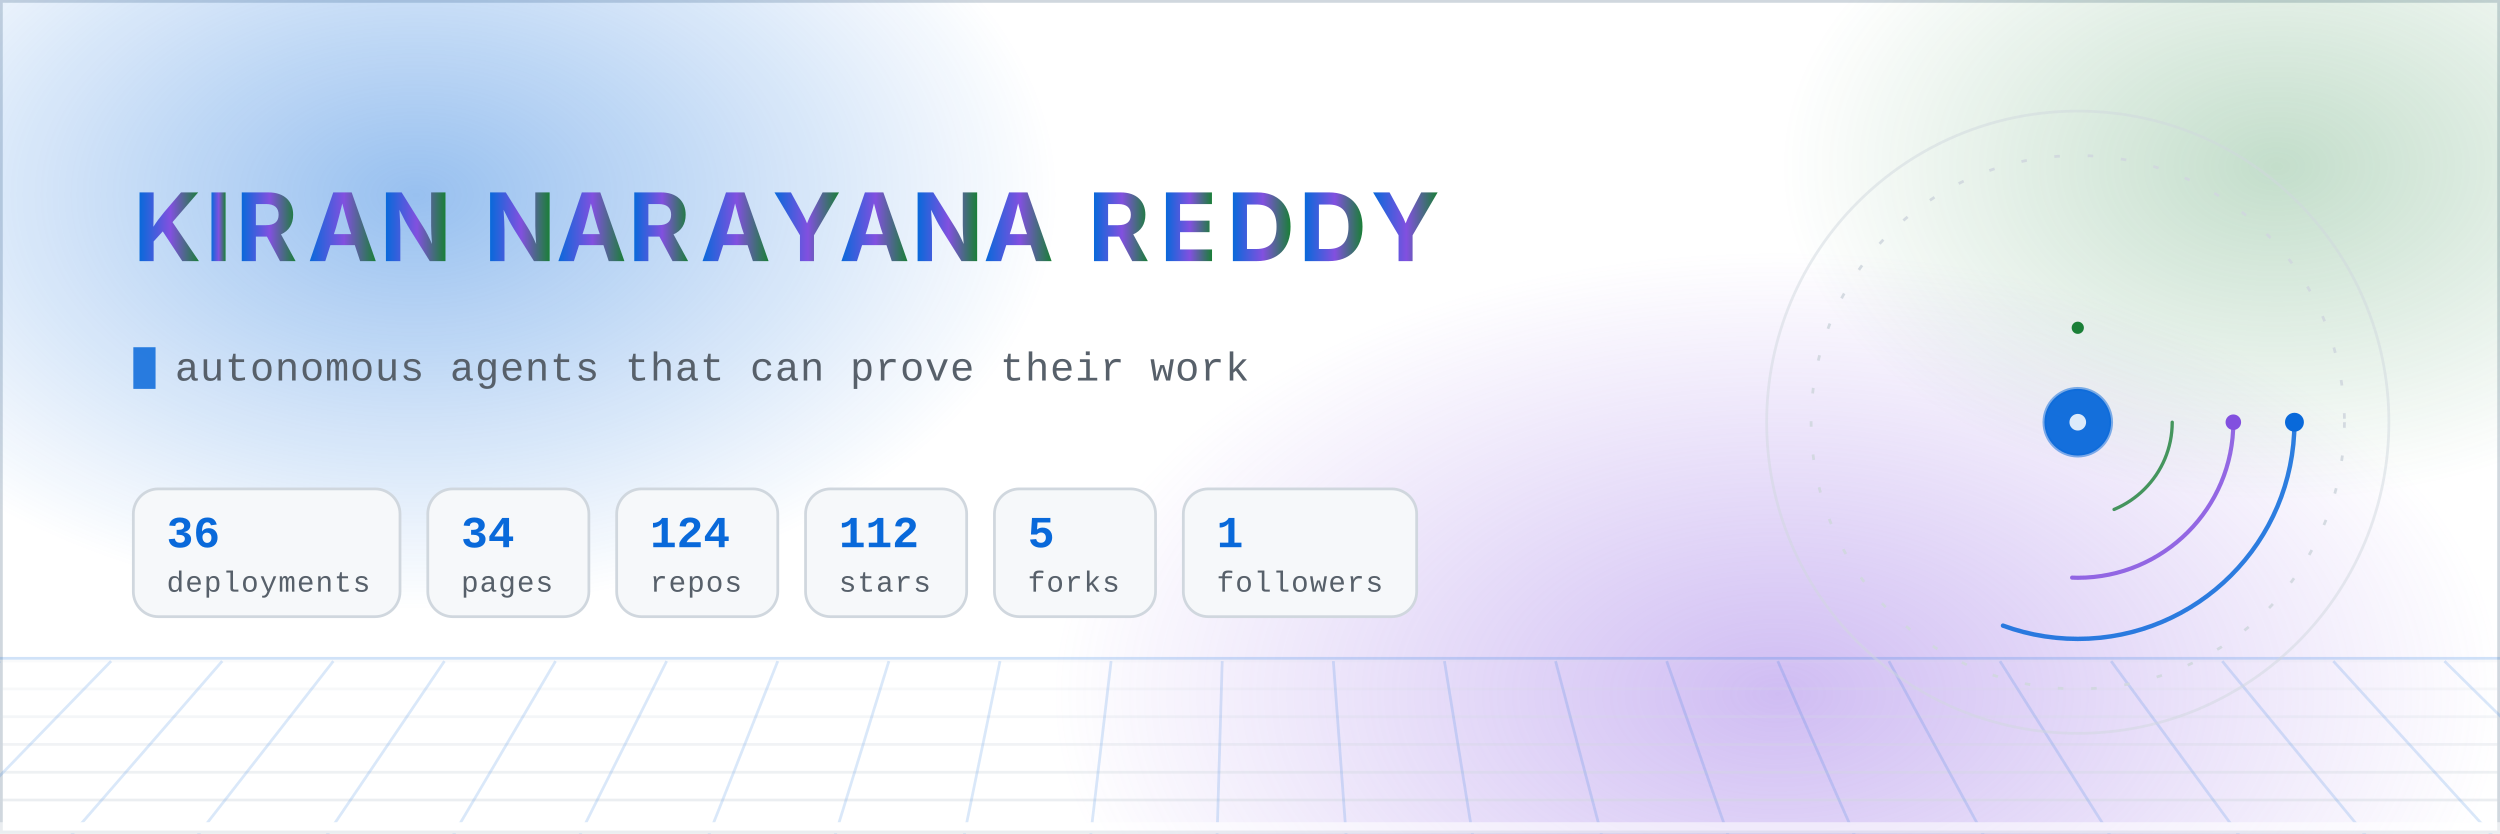
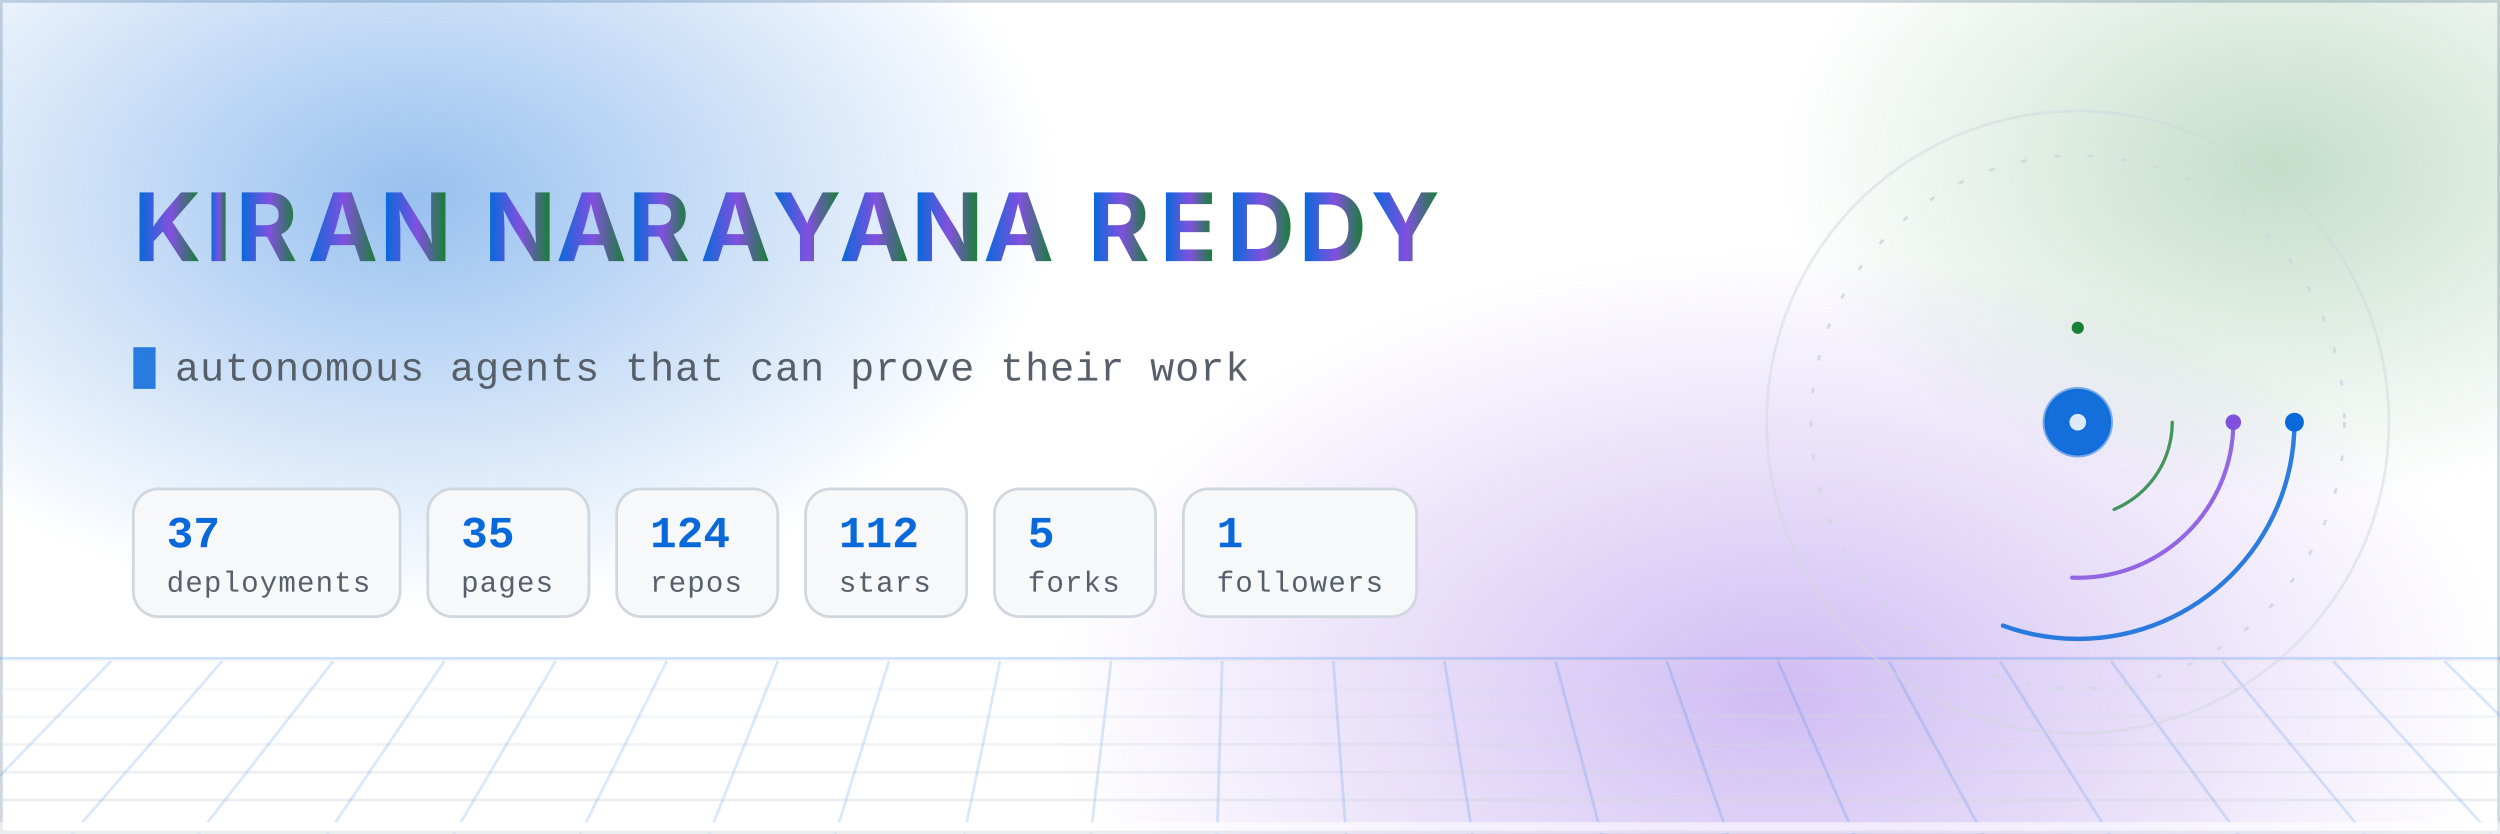
- <svg xmlns="http://www.w3.org/2000/svg" width="900" height="300" viewBox="0 0 900 300" role="img" aria-label="Kiran Narayana Reddy — autonomous agents, aerospace research and compliance-as-code. 36 live deployments across 124 repositories.">
+ <svg xmlns="http://www.w3.org/2000/svg" width="900" height="300" viewBox="0 0 900 300" role="img" aria-label="Kiran Narayana Reddy — autonomous agents, aerospace research and compliance-as-code. 37 live deployments across 124 repositories.">
  <defs>
    <linearGradient id="nameGrad" x1="0" y1="0" x2="1" y2="0">
      <stop offset="0%" stop-color="#0969da" />
      <stop offset="52%" stop-color="#8250df" />
      <stop offset="100%" stop-color="#1a7f37" />
      <animate attributeName="x1" values="-0.3;1.1;-0.3" dur="14s" repeatCount="indefinite" />
      <animate attributeName="x2" values="0.4;1.6;0.4" dur="14s" repeatCount="indefinite" />
    </linearGradient>
    <radialGradient id="auroraA" cx="50%" cy="50%" r="50%">
      <stop offset="0%" stop-color="#0969da" stop-opacity="0.42" />
      <stop offset="100%" stop-color="#0969da" stop-opacity="0" />
    </radialGradient>
    <radialGradient id="auroraB" cx="50%" cy="50%" r="50%">
      <stop offset="0%" stop-color="#8250df" stop-opacity="0.38" />
      <stop offset="100%" stop-color="#8250df" stop-opacity="0" />
    </radialGradient>
    <radialGradient id="auroraC" cx="50%" cy="50%" r="50%">
      <stop offset="0%" stop-color="#1a7f37" stop-opacity="0.26" />
      <stop offset="100%" stop-color="#1a7f37" stop-opacity="0" />
    </radialGradient>
    <linearGradient id="ringGrad" x1="0" y1="0" x2="1" y2="1">
      <stop offset="0%" stop-color="#0969da" stop-opacity="0.9" />
      <stop offset="100%" stop-color="#8250df" stop-opacity="0.15" />
    </linearGradient>
    <linearGradient id="fadeRight" x1="0" y1="0" x2="1" y2="0">
      <stop offset="0%" stop-color="#ffffff" stop-opacity="0" />
      <stop offset="100%" stop-color="#ffffff" stop-opacity="1" />
    </linearGradient>
    <clipPath id="clipA">
      <rect x="48" y="118" width="0" height="26">
        <animate attributeName="width" values="0;340;340;0" keyTimes="0;0.14;0.30;0.34" dur="12s" begin="0s" repeatCount="indefinite" calcMode="spline" keySplines="0.4 0 0.2 1;0.4 0 0.2 1;0.4 0 0.2 1" />
      </rect>
    </clipPath>
    <clipPath id="clipB">
      <rect x="48" y="118" width="0" height="26">
        <animate attributeName="width" values="0;360;360;0" keyTimes="0;0.14;0.30;0.34" dur="12s" begin="4s" repeatCount="indefinite" />
      </rect>
    </clipPath>
    <clipPath id="clipC">
      <rect x="48" y="118" width="0" height="26">
        <animate attributeName="width" values="0;350;350;0" keyTimes="0;0.14;0.30;0.34" dur="12s" begin="8s" repeatCount="indefinite" />
      </rect>
    </clipPath>
    <style>
      .mono { font-family: ui-monospace, SFMono-Regular, "SF Mono", Menlo, Consolas, "Liberation Mono", monospace; }
      .sans { font-family: -apple-system, BlinkMacSystemFont, "Segoe UI", Inter, Helvetica, Arial, sans-serif; }
      /* Base styles are the FINISHED state on purpose: a renderer that ignores
         CSS animation (static previewers, crawlers) must still show the name. */
      .letter { opacity: 1; animation: rise 0.9s cubic-bezier(.22,1,.36,1) both; }
      .bar { transform-origin: left center; animation: grow 1.6s cubic-bezier(.22,1,.36,1) both; }
      @keyframes rise { from { opacity: 0; transform: translateY(14px); } to { opacity: 1; transform: translateY(0); } }
      @keyframes grow { from { transform: scaleX(0); } to { transform: scaleX(1); } }
      @keyframes drift { 0% { transform: translate(0,0) scale(1); } 50% { transform: translate(18px,-12px) scale(1.06); } 100% { transform: translate(0,0) scale(1); } }
      .aurora { animation: drift 18s ease-in-out infinite; }
      .aurora-slow { animation: drift 26s ease-in-out infinite reverse; }
      @keyframes gridpan { from { transform: translateX(0); } to { transform: translateX(-40px); } }
      .gridpan { animation: gridpan 9s linear infinite; }
      .static { display: none; }
      @media (prefers-reduced-motion: reduce) {
        .anim { display: none; }
        .static { display: inline; }
        .letter { opacity: 1 !important; animation: none; }
        .bar { transform: scaleX(1) !important; animation: none; }
        .aurora, .aurora-slow, .gridpan { animation: none; }
      }
    </style>
  </defs>
  <rect x="0" y="0" width="900" height="300" fill="#ffffff" />
  <rect x="0.5" y="0.5" width="899" height="299" fill="none" stroke="#d0d7de" stroke-width="1" />
  <g class="anim">
    <ellipse class="aurora" cx="150" cy="70" rx="230" ry="150" fill="url(#auroraA)" />
    <ellipse class="aurora-slow" cx="640" cy="250" rx="260" ry="160" fill="url(#auroraB)" />
    <ellipse class="aurora" cx="820" cy="60" rx="180" ry="120" fill="url(#auroraC)" />
  </g>
  <g class="anim" opacity="0.55">
    <line x1="0" y1="237" x2="900" y2="237" stroke="#0969da" stroke-width="1" opacity="0.35" />
    <g class="gridpan">
      <line x1="-40" y1="238" x2="940" y2="238" stroke="#d0d7de" stroke-width="1" opacity="0.22" />
      <line x1="-40" y1="248" x2="940" y2="248" stroke="#d0d7de" stroke-width="1" opacity="0.33" />
      <line x1="-40" y1="258" x2="940" y2="258" stroke="#d0d7de" stroke-width="1" opacity="0.44" />
      <line x1="-40" y1="268" x2="940" y2="268" stroke="#d0d7de" stroke-width="1" opacity="0.55" />
      <line x1="-40" y1="278" x2="940" y2="278" stroke="#d0d7de" stroke-width="1" opacity="0.66" />
      <line x1="-40" y1="288" x2="940" y2="288" stroke="#d0d7de" stroke-width="1" opacity="0.77" />
      <line x1="-40" y1="298" x2="940" y2="298" stroke="#d0d7de" stroke-width="1" opacity="0.88" />
      <line x1="-40" y1="238" x2="-118" y2="306" stroke="#0969da" stroke-width="1" opacity="0.28" />
      <line x1="0" y1="238" x2="-72" y2="306" stroke="#0969da" stroke-width="1" opacity="0.28" />
      <line x1="40" y1="238" x2="-26" y2="306" stroke="#0969da" stroke-width="1" opacity="0.28" />
      <line x1="80" y1="238" x2="21" y2="306" stroke="#0969da" stroke-width="1" opacity="0.28" />
      <line x1="120" y1="238" x2="67" y2="306" stroke="#0969da" stroke-width="1" opacity="0.28" />
      <line x1="160" y1="238" x2="114" y2="306" stroke="#0969da" stroke-width="1" opacity="0.28" />
      <line x1="200" y1="238" x2="160" y2="306" stroke="#0969da" stroke-width="1" opacity="0.28" />
      <line x1="240" y1="238" x2="206" y2="306" stroke="#0969da" stroke-width="1" opacity="0.28" />
      <line x1="280" y1="238" x2="253" y2="306" stroke="#0969da" stroke-width="1" opacity="0.28" />
      <line x1="320" y1="238" x2="299" y2="306" stroke="#0969da" stroke-width="1" opacity="0.28" />
      <line x1="360" y1="238" x2="346" y2="306" stroke="#0969da" stroke-width="1" opacity="0.28" />
      <line x1="400" y1="238" x2="392" y2="306" stroke="#0969da" stroke-width="1" opacity="0.28" />
      <line x1="440" y1="238" x2="438" y2="306" stroke="#0969da" stroke-width="1" opacity="0.28" />
      <line x1="480" y1="238" x2="485" y2="306" stroke="#0969da" stroke-width="1" opacity="0.28" />
      <line x1="520" y1="238" x2="531" y2="306" stroke="#0969da" stroke-width="1" opacity="0.28" />
      <line x1="560" y1="238" x2="578" y2="306" stroke="#0969da" stroke-width="1" opacity="0.28" />
      <line x1="600" y1="238" x2="624" y2="306" stroke="#0969da" stroke-width="1" opacity="0.28" />
      <line x1="640" y1="238" x2="670" y2="306" stroke="#0969da" stroke-width="1" opacity="0.28" />
      <line x1="680" y1="238" x2="717" y2="306" stroke="#0969da" stroke-width="1" opacity="0.28" />
      <line x1="720" y1="238" x2="763" y2="306" stroke="#0969da" stroke-width="1" opacity="0.28" />
      <line x1="760" y1="238" x2="810" y2="306" stroke="#0969da" stroke-width="1" opacity="0.28" />
      <line x1="800" y1="238" x2="856" y2="306" stroke="#0969da" stroke-width="1" opacity="0.28" />
      <line x1="840" y1="238" x2="902" y2="306" stroke="#0969da" stroke-width="1" opacity="0.28" />
      <line x1="880" y1="238" x2="949" y2="306" stroke="#0969da" stroke-width="1" opacity="0.28" />
      <line x1="920" y1="238" x2="995" y2="306" stroke="#0969da" stroke-width="1" opacity="0.28" />
    </g>
    <rect x="0" y="296" width="900" height="4" fill="#ffffff" />
  </g>
  <g class="sans" font-size="34" font-weight="700" fill="url(#nameGrad)">
    <text x="48.0" y="94" class="letter" style="animation-delay:0.10s">K</text>
    <text x="73.9" y="94" class="letter" style="animation-delay:0.15s">I</text>
    <text x="84.8" y="94" class="letter" style="animation-delay:0.20s">R</text>
    <text x="110.7" y="94" class="letter" style="animation-delay:0.25s">A</text>
    <text x="136.7" y="94" class="letter" style="animation-delay:0.30s">N</text>
    <text x="174.2" y="94" class="letter" style="animation-delay:0.40s">N</text>
    <text x="200.2" y="94" class="letter" style="animation-delay:0.45s">A</text>
    <text x="226.1" y="94" class="letter" style="animation-delay:0.50s">R</text>
    <text x="252.1" y="94" class="letter" style="animation-delay:0.55s">A</text>
    <text x="278.0" y="94" class="letter" style="animation-delay:0.60s">Y</text>
    <text x="302.1" y="94" class="letter" style="animation-delay:0.65s">A</text>
    <text x="328.1" y="94" class="letter" style="animation-delay:0.70s">N</text>
    <text x="354.0" y="94" class="letter" style="animation-delay:0.75s">A</text>
    <text x="391.6" y="94" class="letter" style="animation-delay:0.85s">R</text>
    <text x="417.5" y="94" class="letter" style="animation-delay:0.90s">E</text>
    <text x="441.6" y="94" class="letter" style="animation-delay:0.95s">D</text>
    <text x="467.5" y="94" class="letter" style="animation-delay:1.00s">D</text>
    <text x="493.5" y="94" class="letter" style="animation-delay:1.05s">Y</text>
  </g>
  <g class="mono" font-size="14.5" fill="#57606a" letter-spacing="0.3">
    <text x="63" y="137" class="anim">autonomous agents that can prove their work
      <animate attributeName="opacity" values="1;1;0;0;0;0" keyTimes="0;0.30;0.34;0.63;0.67;1" dur="24s" repeatCount="indefinite" />
    </text>
    <text x="63" y="137" class="anim" opacity="0">aerospace research pipelines with evidence chains
      <animate attributeName="opacity" values="0;0;1;1;0;0" keyTimes="0;0.32;0.36;0.63;0.67;1" dur="24s" repeatCount="indefinite" />
    </text>
    <text x="63" y="137" class="anim" opacity="0">compliance-as-code for EU regulated products
      <animate attributeName="opacity" values="0;0;1;1;0;0" keyTimes="0;0.65;0.69;0.96;1;1" dur="24s" repeatCount="indefinite" />
    </text>
    <text x="63" y="137" class="static">autonomous agents that can prove their work</text>
    <rect x="48" y="125" width="8" height="15" fill="#0969da" opacity="0.85" class="anim">
      <animate attributeName="opacity" values="1;1;0;0;1" keyTimes="0;0.45;0.5;0.95;1" dur="1.1s" repeatCount="indefinite" />
    </rect>
  </g>
  <g class="bar" style="animation-delay:0.90s">
    <rect x="48" y="176" width="96" height="46" rx="9" fill="#f6f8fa" stroke="#d0d7de" stroke-width="1" />
-     <text class="mono" x="60" y="197" font-size="16" font-weight="700" fill="#0969da">36</text>
+     <text class="mono" x="60" y="197" font-size="16" font-weight="700" fill="#0969da">37</text>
    <text class="mono" x="60" y="213" font-size="10.5" fill="#57606a" letter-spacing="0.4">deployments</text>
  </g>
  <g class="bar" style="animation-delay:1.04s">
    <rect x="154" y="176" width="58" height="46" rx="9" fill="#f6f8fa" stroke="#d0d7de" stroke-width="1" />
-     <text class="mono" x="166" y="197" font-size="16" font-weight="700" fill="#0969da">34</text>
+     <text class="mono" x="166" y="197" font-size="16" font-weight="700" fill="#0969da">35</text>
    <text class="mono" x="166" y="213" font-size="10.5" fill="#57606a" letter-spacing="0.4">pages</text>
  </g>
  <g class="bar" style="animation-delay:1.18s">
    <rect x="222" y="176" width="58" height="46" rx="9" fill="#f6f8fa" stroke="#d0d7de" stroke-width="1" />
    <text class="mono" x="234" y="197" font-size="16" font-weight="700" fill="#0969da">124</text>
    <text class="mono" x="234" y="213" font-size="10.5" fill="#57606a" letter-spacing="0.4">repos</text>
  </g>
  <g class="bar" style="animation-delay:1.32s">
    <rect x="290" y="176" width="58" height="46" rx="9" fill="#f6f8fa" stroke="#d0d7de" stroke-width="1" />
    <text class="mono" x="302" y="197" font-size="16" font-weight="700" fill="#0969da">112</text>
    <text class="mono" x="302" y="213" font-size="10.5" fill="#57606a" letter-spacing="0.4">stars</text>
  </g>
  <g class="bar" style="animation-delay:1.46s">
    <rect x="358" y="176" width="58" height="46" rx="9" fill="#f6f8fa" stroke="#d0d7de" stroke-width="1" />
    <text class="mono" x="370" y="197" font-size="16" font-weight="700" fill="#0969da">5</text>
    <text class="mono" x="370" y="213" font-size="10.5" fill="#57606a" letter-spacing="0.4">forks</text>
  </g>
  <g class="bar" style="animation-delay:1.60s">
    <rect x="426" y="176" width="84" height="46" rx="9" fill="#f6f8fa" stroke="#d0d7de" stroke-width="1" />
    <text class="mono" x="438" y="197" font-size="16" font-weight="700" fill="#0969da">1</text>
    <text class="mono" x="438" y="213" font-size="10.5" fill="#57606a" letter-spacing="0.4">followers</text>
  </g>
  <g transform="translate(748,152)" class="anim">
    <circle r="112" fill="none" stroke="#d0d7de" stroke-width="1" opacity="0.5" />
    <g>
      <animateTransform attributeName="transform" type="rotate" from="0" to="360" dur="60s" repeatCount="indefinite" />
      <circle r="96" fill="none" stroke="#d0d7de" stroke-width="1" stroke-dasharray="2 10" opacity="0.9" />
    </g>
    <g>
      <animateTransform attributeName="transform" type="rotate" from="0" to="360" dur="16s" repeatCount="indefinite" />
      <circle r="78" fill="none" stroke="#0969da" stroke-width="1.6" stroke-linecap="round" stroke-dasharray="150 340" opacity="0.85" />
      <circle cx="78" cy="0" r="3.4" fill="#0969da" />
    </g>
    <g>
      <animateTransform attributeName="transform" type="rotate" from="360" to="0" dur="10s" repeatCount="indefinite" />
      <circle r="56" fill="none" stroke="#8250df" stroke-width="1.5" stroke-linecap="round" stroke-dasharray="90 262" opacity="0.85" />
      <circle cx="56" cy="0" r="2.8" fill="#8250df" />
    </g>
    <g>
      <animateTransform attributeName="transform" type="rotate" from="0" to="360" dur="22s" repeatCount="indefinite" />
      <circle r="34" fill="none" stroke="#1a7f37" stroke-width="1.2" stroke-dasharray="40 174" stroke-linecap="round" opacity="0.8" />
      <circle cx="0" cy="-34" r="2.2" fill="#1a7f37" />
    </g>
    <circle r="12" fill="#0969da" opacity="0.95" />
    <circle r="12" fill="none" stroke="#0969da" stroke-width="1.4" opacity="0.5">
      <animate attributeName="r" values="12;30" dur="2.8s" repeatCount="indefinite" />
      <animate attributeName="opacity" values="0.5;0" dur="2.8s" repeatCount="indefinite" />
    </circle>
    <circle r="3" fill="#ffffff" opacity="0.85" />
    <circle r="2" fill="#0969da" opacity="0">
      <animate attributeName="r" values="14;96" dur="4.2s" repeatCount="indefinite" />
      <animate attributeName="opacity" values="0.75;0" dur="4.2s" repeatCount="indefinite" />
    </circle>
    <circle r="2" fill="#8250df" opacity="0">
      <animate attributeName="r" values="14;96" dur="4.2s" begin="1.4s" repeatCount="indefinite" />
      <animate attributeName="opacity" values="0.75;0" dur="4.2s" begin="1.4s" repeatCount="indefinite" />
    </circle>
    <circle r="2" fill="#1a7f37" opacity="0">
      <animate attributeName="r" values="14;96" dur="4.2s" begin="2.8s" repeatCount="indefinite" />
      <animate attributeName="opacity" values="0.75;0" dur="4.2s" begin="2.8s" repeatCount="indefinite" />
    </circle>
  </g>
</svg>
